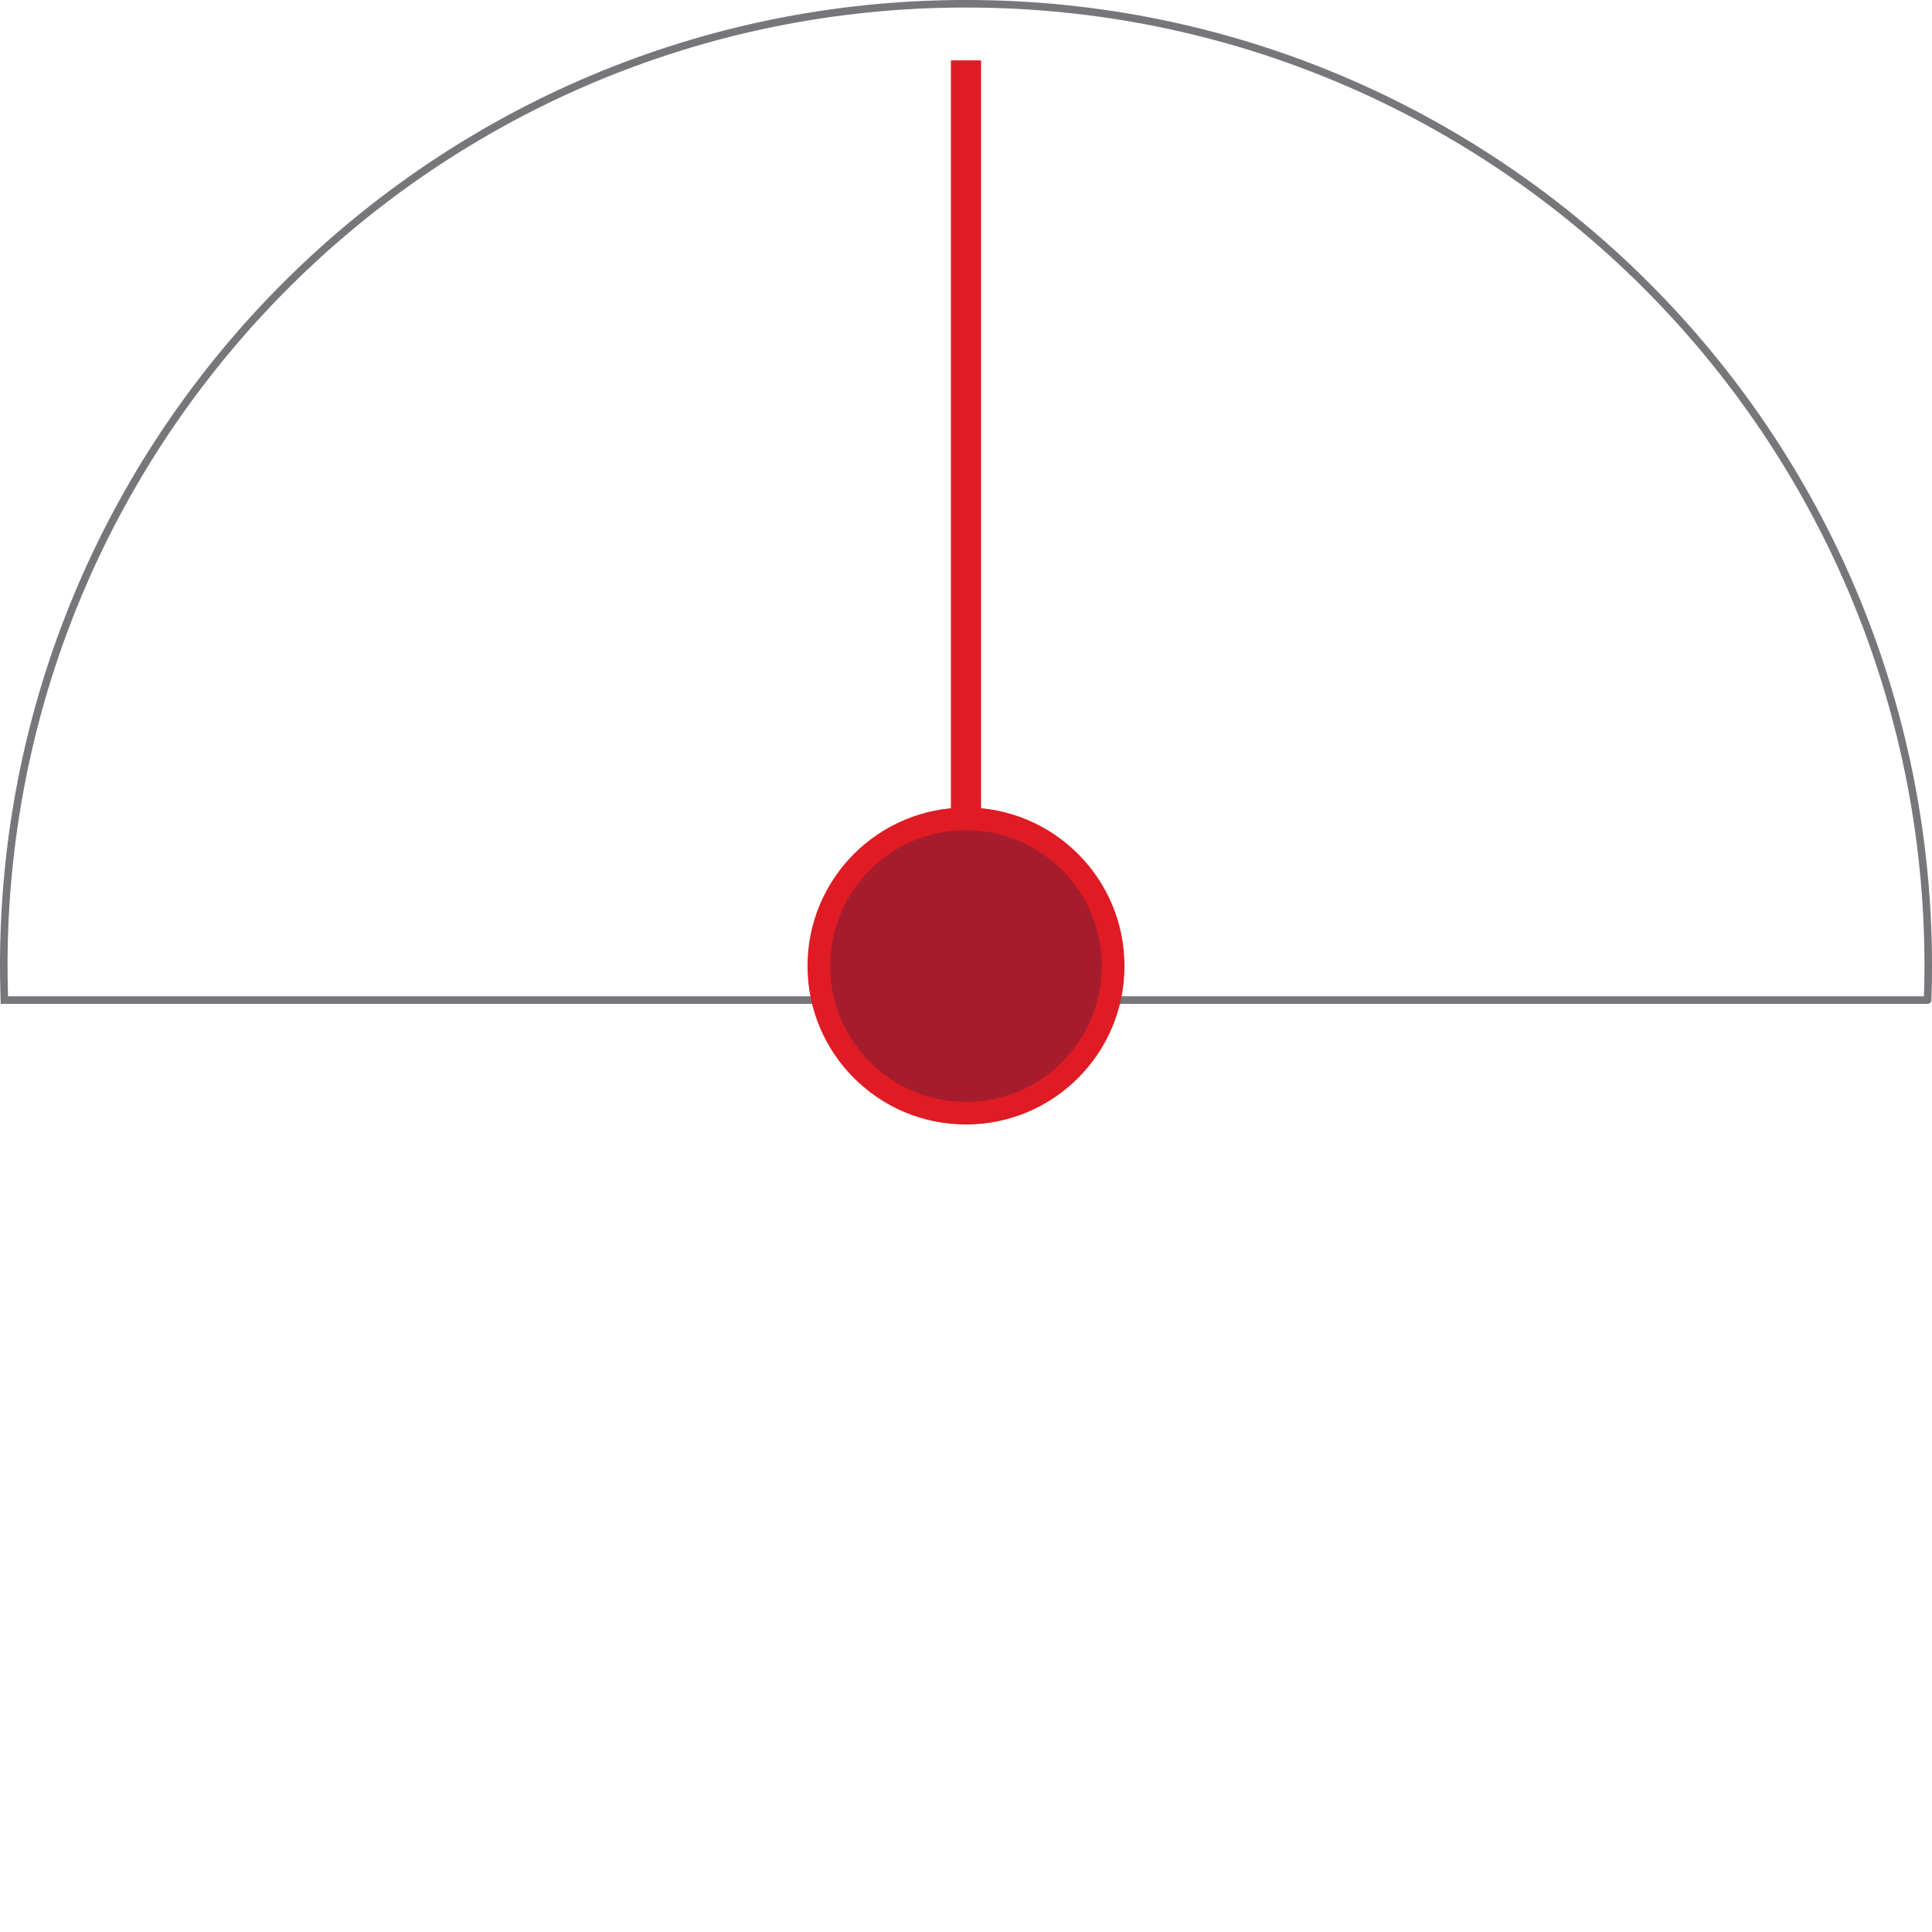
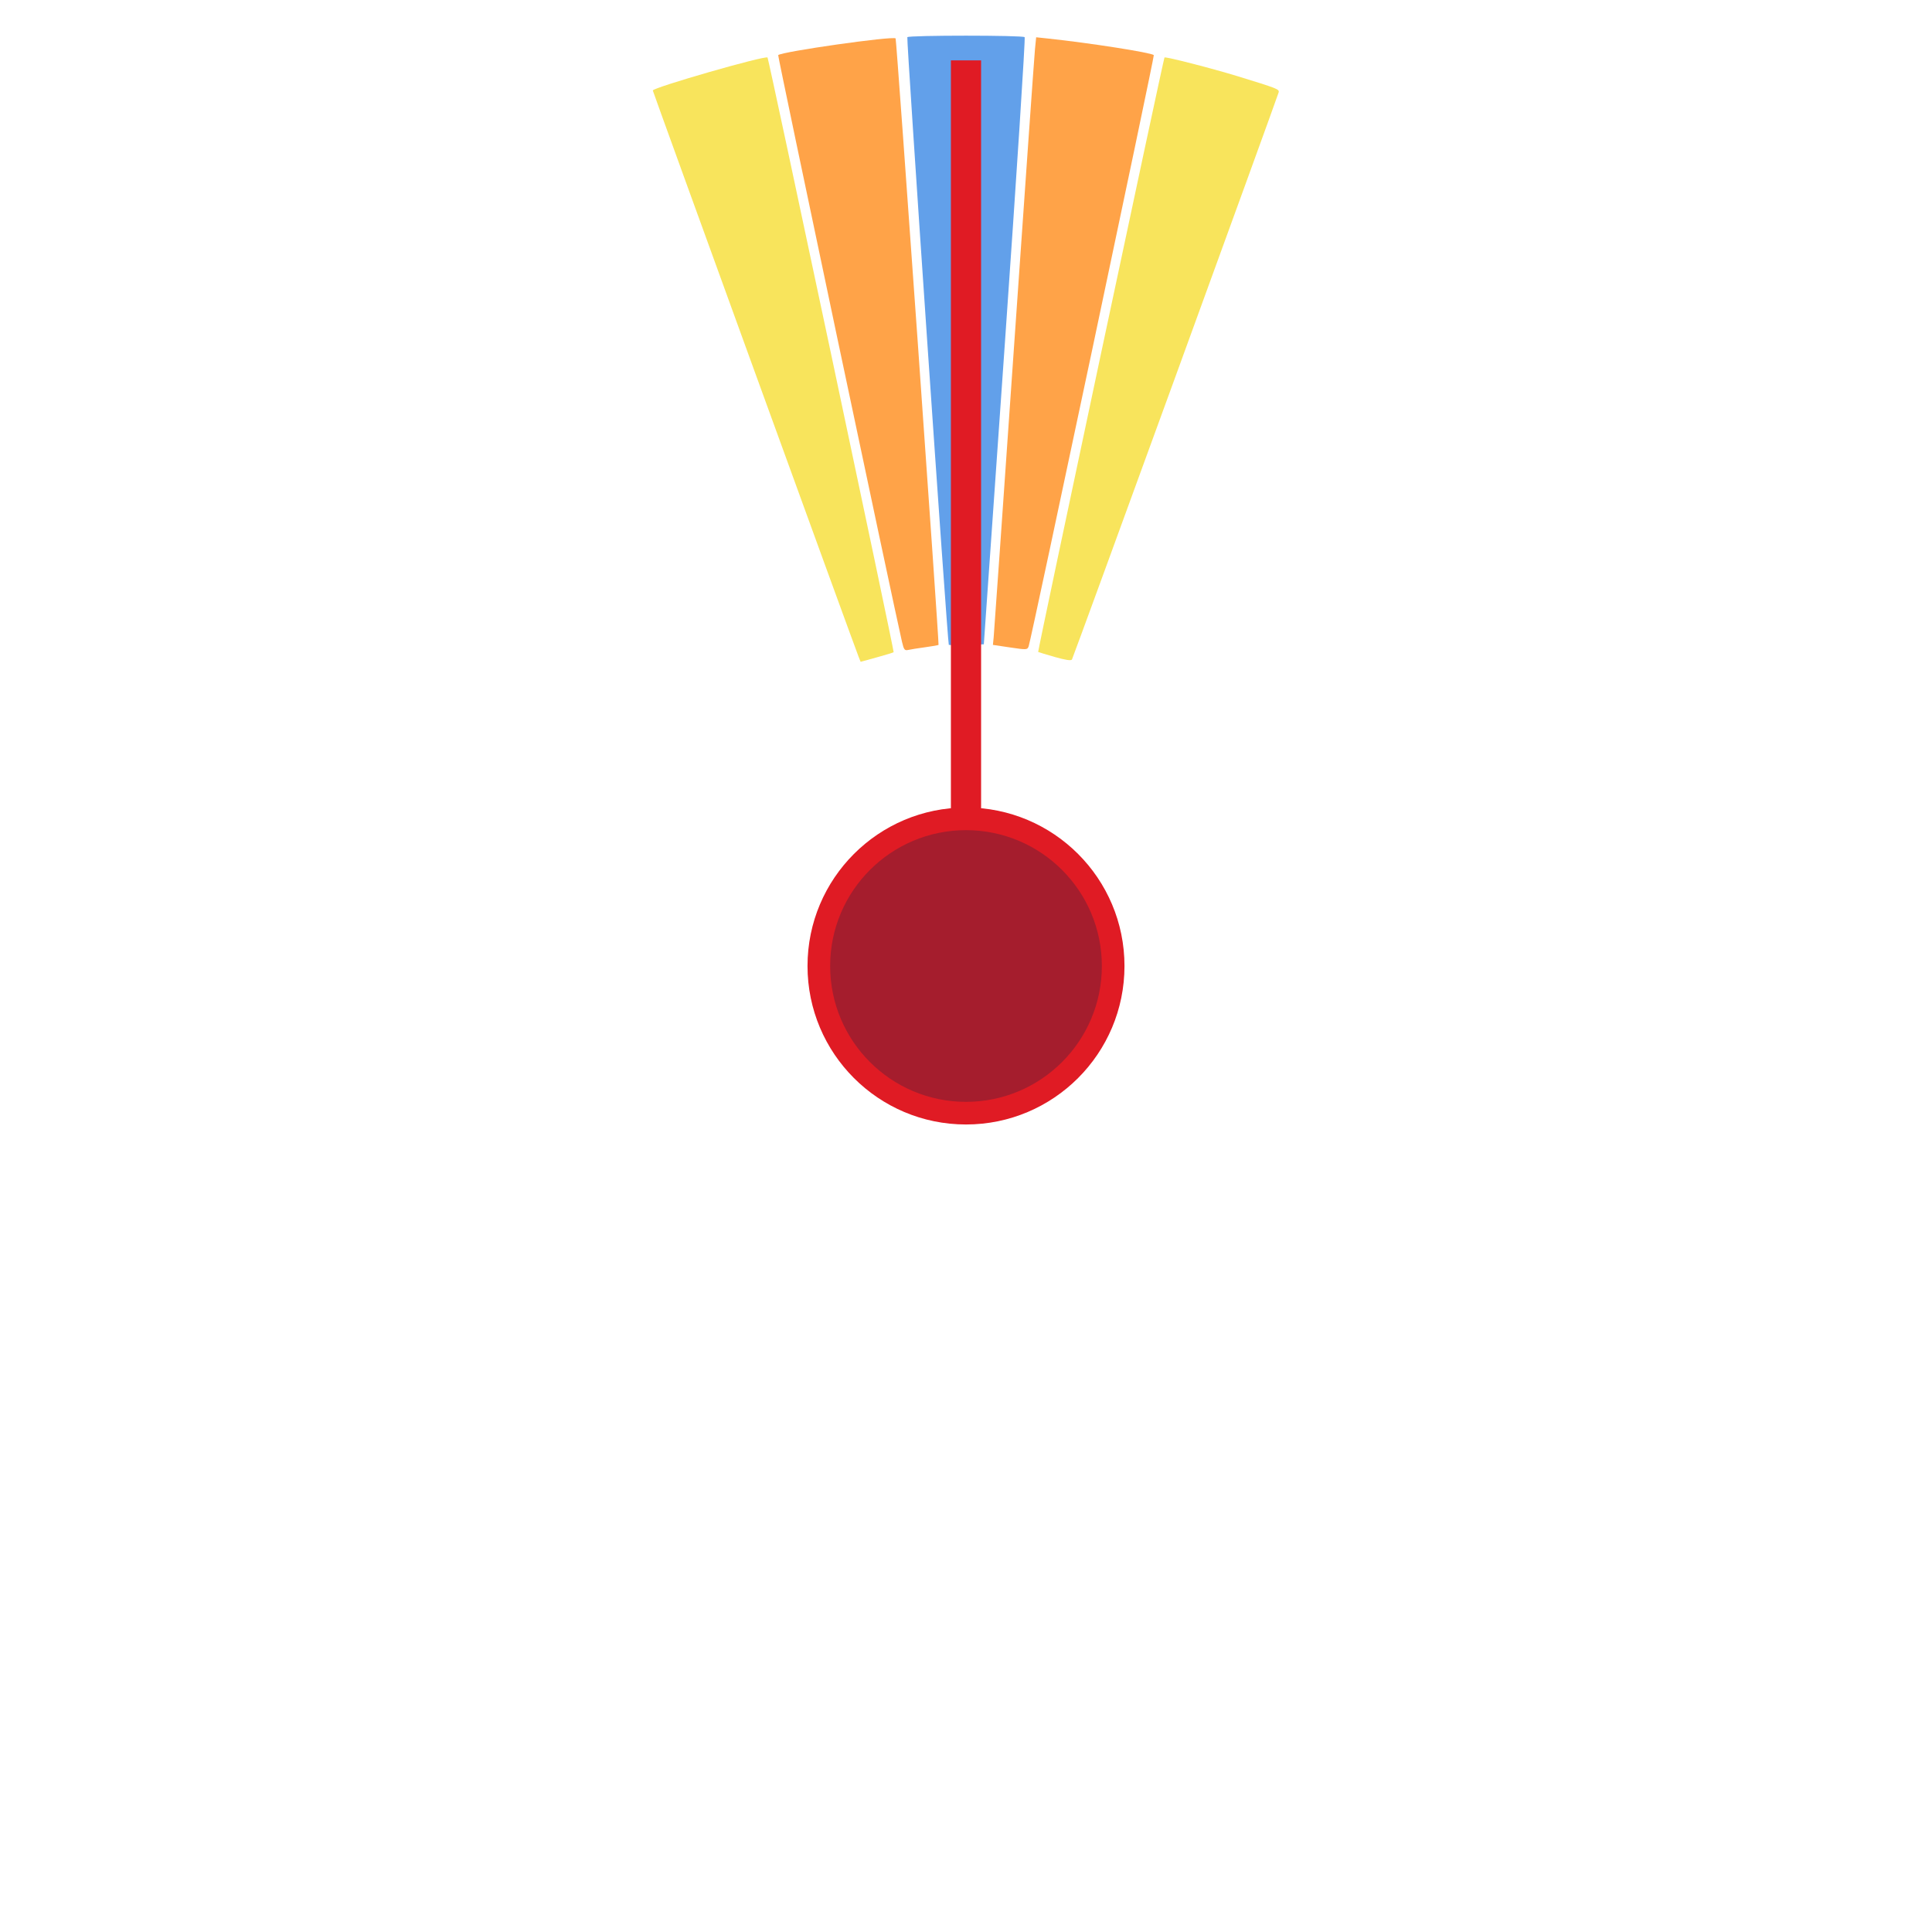
<svg xmlns="http://www.w3.org/2000/svg" width="256" height="256" viewBox="0 0 256 256" version="1.1" id="svg350">
-   <defs id="defs347">
-     </defs>
+   <defs id="defs347" />
  <g id="layer3" />
-   <g id="layer2" style="display:none;fill:#c061cb">
+   <g id="layer2" style="display:inline;fill:#c061cb">
    <circle style="display:none;fill:#8ff0a4;stroke:none;stroke-width:3.596" id="path1009" cx="128" cy="128" r="124" />
    <circle style="display:none;fill:#3584e4;stroke:none;stroke-width:0.78" id="path1063" cx="128" cy="128" r="42" />
    <g id="g1007" style="display:none">
      <rect style="display:inline;fill:#c061cb;stroke:none;stroke-width:1.119" id="rect793-3" width="256" height="1" x="-51.498" y="-164.559" transform="rotate(110)" />
      <rect style="display:inline;fill:#c061cb;stroke:none;stroke-width:1.119" id="rect793-3-3" width="256" height="1" x="36.059" y="-77.002" transform="rotate(70)" />
      <rect style="display:inline;fill:#c061cb;stroke:none;stroke-width:1.119" id="rect793-3-5" width="256" height="1" x="-29.41" y="-152.316" transform="rotate(102)" />
      <rect style="display:inline;fill:#c061cb;stroke:none;stroke-width:1.119" id="rect793-3-7" width="256" height="1" x="23.816" y="-99.09" transform="rotate(78)" />
      <rect style="display:inline;fill:#c061cb;stroke:none;stroke-width:1.119" id="rect793" width="256" height="1" x="-9.241" y="-137.117" transform="rotate(94)" />
      <rect style="display:inline;fill:#c061cb;stroke:none;stroke-width:1.119" id="rect793-3-6" width="256" height="1" x="8.617" y="-119.259" transform="rotate(86)" />
    </g>
    <path style="display:none;fill:none;stroke:#000000" d="m 85.12,11.65 c 28.585,-10.199 57.172,-10.201 85.76,0" id="path1119" />
    <path style="display:none;fill:none;stroke:#000000" d="m 113.166,88.707 c 9.554,-3.386 19.4,-3.827 29.667,0" id="path1391" />
-     <g id="g1919" transform="rotate(-90,128,128)">
+     <g id="g1919" transform="rotate(-90,128,128)" style="display:inline">
      <path style="display:inline;fill:#62a0ea;stroke:none;stroke-width:0.25" d="m 125.722,85.447 c -0.188,-0.491 -5.639,-80.377 -5.495,-80.523 0.261,-0.263 15.283,-0.263 15.544,0 C 135.882,5.034 134.71,23.181 133.167,45.25 l -2.805,40.125 -2.306,0.072 c -1.268,0.04 -2.318,0.04 -2.333,0 z" id="path1681" transform="rotate(90,128,128)" />
      <path style="display:inline;fill:#ffa348;stroke:none;stroke-width:0.25" d="m 133.846,85.791 -2.279,-0.339 0.102,-1.039 c 0.056,-0.571 1.274,-17.97 2.707,-38.664 1.433,-20.694 2.676,-38.341 2.763,-39.217 l 0.158,-1.592 1.539,0.163 c 5.521,0.584 13.718,1.867 14.05,2.199 0.111,0.111 -16.253,77.416 -16.58,78.325 -0.176,0.488 -0.247,0.492 -2.46,0.164 z" id="path1752" transform="rotate(90,128,128)" />
      <path style="display:inline;fill:#ffa348;stroke:none;stroke-width:0.25" d="M 119.523,85.061 C 118.448,80.451 103.028,7.388 103.113,7.304 c 0.464,-0.464 15.213,-2.562 15.561,-2.214 0.121,0.121 5.789,80.223 5.687,80.362 -0.032,0.043 -0.829,0.183 -1.771,0.311 -0.943,0.128 -1.956,0.29 -2.252,0.358 -0.467,0.109 -0.574,-0.031 -0.814,-1.061 z" id="path1754" transform="rotate(90,128,128)" />
      <path style="display:inline;fill:#f8e45c;stroke:none;stroke-width:0.25" d="M 113.773,87.034 C 113.196,85.591 86.5,12.136 86.5,11.991 c 0,-0.39 14.9,-4.675 15.203,-4.371 0.154,0.154 16.809,78.701 16.709,78.801 -0.051,0.051 -1.057,0.359 -2.234,0.683 l -2.141,0.589 z" id="path1825" transform="rotate(90,128,128)" />
      <path style="display:inline;fill:#f8e45c;stroke:none;stroke-width:0.25" d="m 139.75,87.049 c -1.169,-0.334 -2.154,-0.632 -2.189,-0.663 -0.083,-0.073 16.614,-78.644 16.74,-78.77 0.137,-0.137 6.322,1.448 9.699,2.486 5.264,1.617 5.538,1.725 5.429,2.138 -0.183,0.692 -27.221,74.878 -27.39,75.151 -0.111,0.179 -0.859,0.067 -2.289,-0.341 z" id="path1827" transform="rotate(90,128,128)" />
      <circle style="display:none;fill:#000000;stroke:none;stroke-width:3.366" id="path1882" cx="128" cy="128" r="128" transform="rotate(90,128,128)" />
    </g>
  </g>
-   <g id="layer4" style="fill:#5e5c64">
-     <path id="path1571" style="fill:none;stroke:#77767b" d="M 128,0.498 C 57.921,0.498 1.047,57.035 0.502,126.985 c -0.004,0.56 -0.004,1.469 0.002,2.029 0.007,0.701 0.02,1.402 0.038,2.103 0.013,0.487 0.03,1.113 0.036,1.398 H 255.415 c 0.004,0 0.007,-0.003 0.007,-0.007 0.006,-0.167 0.012,-0.335 0.017,-0.502 1.2e-4,-0.004 3.2e-4,-0.01 4.3e-4,-0.014 0.042,-1.331 0.062,-2.662 0.062,-3.993 C 255.502,57.583 198.417,0.498 128,0.498 Z" />
+   <g id="layer4" style="display:none;fill:#5e5c64">
+     <path id="path5420" style="fill:none;stroke:#77767b;stroke-width:1;stroke-dasharray:none" d="M 128,0.502 A 127.497,127.497 0 0 0 0.502,128 9.513,9.513 0 0 0 10.502,137 H 90.5 a 9.513,9.513 0 0 0 10,-9 27.5,27.5 0 0 1 0.07,-1.963 27.5,27.5 0 0 1 0.209,-1.951 27.5,27.5 0 0 1 0.348,-1.932 27.5,27.5 0 0 1 0.486,-1.902 27.5,27.5 0 0 1 0.619,-1.863 27.5,27.5 0 0 1 0.752,-1.812 27.5,27.5 0 0 1 0.879,-1.756 27.5,27.5 0 0 1 1.002,-1.688 27.5,27.5 0 0 1 1.119,-1.611 27.5,27.5 0 0 1 1.232,-1.529 27.5,27.5 0 0 1 1.338,-1.438 27.5,27.5 0 0 1 1.438,-1.338 27.5,27.5 0 0 1 1.529,-1.232 27.5,27.5 0 0 1 1.611,-1.119 27.5,27.5 0 0 1 1.688,-1.002 27.5,27.5 0 0 1 1.756,-0.879 27.5,27.5 0 0 1 1.812,-0.752 27.5,27.5 0 0 1 1.863,-0.619 27.5,27.5 0 0 1 1.902,-0.486 27.5,27.5 0 0 1 1.932,-0.348 27.5,27.5 0 0 1 1.951,-0.209 A 27.5,27.5 0 0 1 128,100.5 a 27.5,27.5 0 0 1 1.35,0.033 27.5,27.5 0 0 1 1.346,0.1 27.5,27.5 0 0 1 1.34,0.164 27.5,27.5 0 0 1 1.33,0.232 27.5,27.5 0 0 1 1.316,0.295 27.5,27.5 0 0 1 1.301,0.359 27.5,27.5 0 0 1 1.281,0.424 27.5,27.5 0 0 1 1.26,0.486 27.5,27.5 0 0 1 1.234,0.547 27.5,27.5 0 0 1 1.205,0.607 27.5,27.5 0 0 1 1.176,0.664 27.5,27.5 0 0 1 1.139,0.723 27.5,27.5 0 0 1 1.104,0.777 27.5,27.5 0 0 1 1.064,0.83 27.5,27.5 0 0 1 1.023,0.881 27.5,27.5 0 0 1 0.977,0.932 27.5,27.5 0 0 1 0.932,0.977 27.5,27.5 0 0 1 0.881,1.023 27.5,27.5 0 0 1 0.83,1.064 27.5,27.5 0 0 1 0.777,1.104 27.5,27.5 0 0 1 0.723,1.139 27.5,27.5 0 0 1 0.664,1.176 27.5,27.5 0 0 1 0.607,1.205 27.5,27.5 0 0 1 0.547,1.234 27.5,27.5 0 0 1 0.486,1.26 27.5,27.5 0 0 1 0.424,1.281 27.5,27.5 0 0 1 0.359,1.301 27.5,27.5 0 0 1 0.295,1.316 27.5,27.5 0 0 1 0.232,1.33 27.5,27.5 0 0 1 0.164,1.34 27.5,27.5 0 0 1 0.1,1.346 A 27.5,27.5 0 0 1 155.5,128 a 9.513,9.513 0 0 0 10,9 h 79.998 a 9.513,9.513 0 0 0 10,-9 A 127.497,127.497 0 0 0 128,0.502 Z M 100.5,128 a 27.5,27.5 0 0 1 0.279,-3.914 27.5,27.5 0 0 0 -0.209,1.951 A 27.5,27.5 0 0 0 100.5,128 Z m 0.279,-3.914 a 27.5,27.5 0 0 1 0.834,-3.834 27.5,27.5 0 0 0 -0.486,1.902 27.5,27.5 0 0 0 -0.348,1.932 z m 0.834,-3.834 a 27.5,27.5 0 0 1 1.371,-3.676 27.5,27.5 0 0 0 -0.752,1.812 27.5,27.5 0 0 0 -0.619,1.863 z m 1.371,-3.676 a 27.5,27.5 0 0 1 1.881,-3.443 27.5,27.5 0 0 0 -1.002,1.688 27.5,27.5 0 0 0 -0.879,1.756 z m 1.881,-3.443 a 27.5,27.5 0 0 1 2.352,-3.141 27.5,27.5 0 0 0 -1.232,1.529 27.5,27.5 0 0 0 -1.119,1.611 z m 2.352,-3.141 a 27.5,27.5 0 0 1 2.775,-2.775 27.5,27.5 0 0 0 -1.438,1.338 27.5,27.5 0 0 0 -1.338,1.438 z m 2.775,-2.775 a 27.5,27.5 0 0 1 3.141,-2.352 27.5,27.5 0 0 0 -1.611,1.119 27.5,27.5 0 0 0 -1.529,1.232 z m 3.141,-2.352 a 27.5,27.5 0 0 1 3.443,-1.881 27.5,27.5 0 0 0 -1.756,0.879 27.5,27.5 0 0 0 -1.688,1.002 z m 3.443,-1.881 a 27.5,27.5 0 0 1 3.676,-1.371 27.5,27.5 0 0 0 -1.863,0.619 27.5,27.5 0 0 0 -1.812,0.752 z m 3.676,-1.371 a 27.5,27.5 0 0 1 3.834,-0.834 27.5,27.5 0 0 0 -1.932,0.348 27.5,27.5 0 0 0 -1.902,0.486 z m 3.834,-0.834 A 27.5,27.5 0 0 1 128,100.5 a 27.5,27.5 0 0 0 -1.963,0.07 27.5,27.5 0 0 0 -1.951,0.209 z" />
  </g>
-   <g id="layer5" />
+   <g id="layer5" style="display:none" />
  <g id="layer1" style="display:inline">
    <rect style="display:inline;fill:#e01b24;stroke:none;stroke-width:1.681" id="rect662" width="4" height="120" x="126" y="8" />
    <g id="g687" style="display:inline">
      <circle style="fill:#e01b24;stroke:none;stroke-width:1.909" id="path554" cx="128" cy="128" r="21" />
      <circle style="fill:#a51d2d;stroke:none;stroke-width:2" id="path608" cx="128" cy="128" r="18" />
    </g>
  </g>
</svg>
